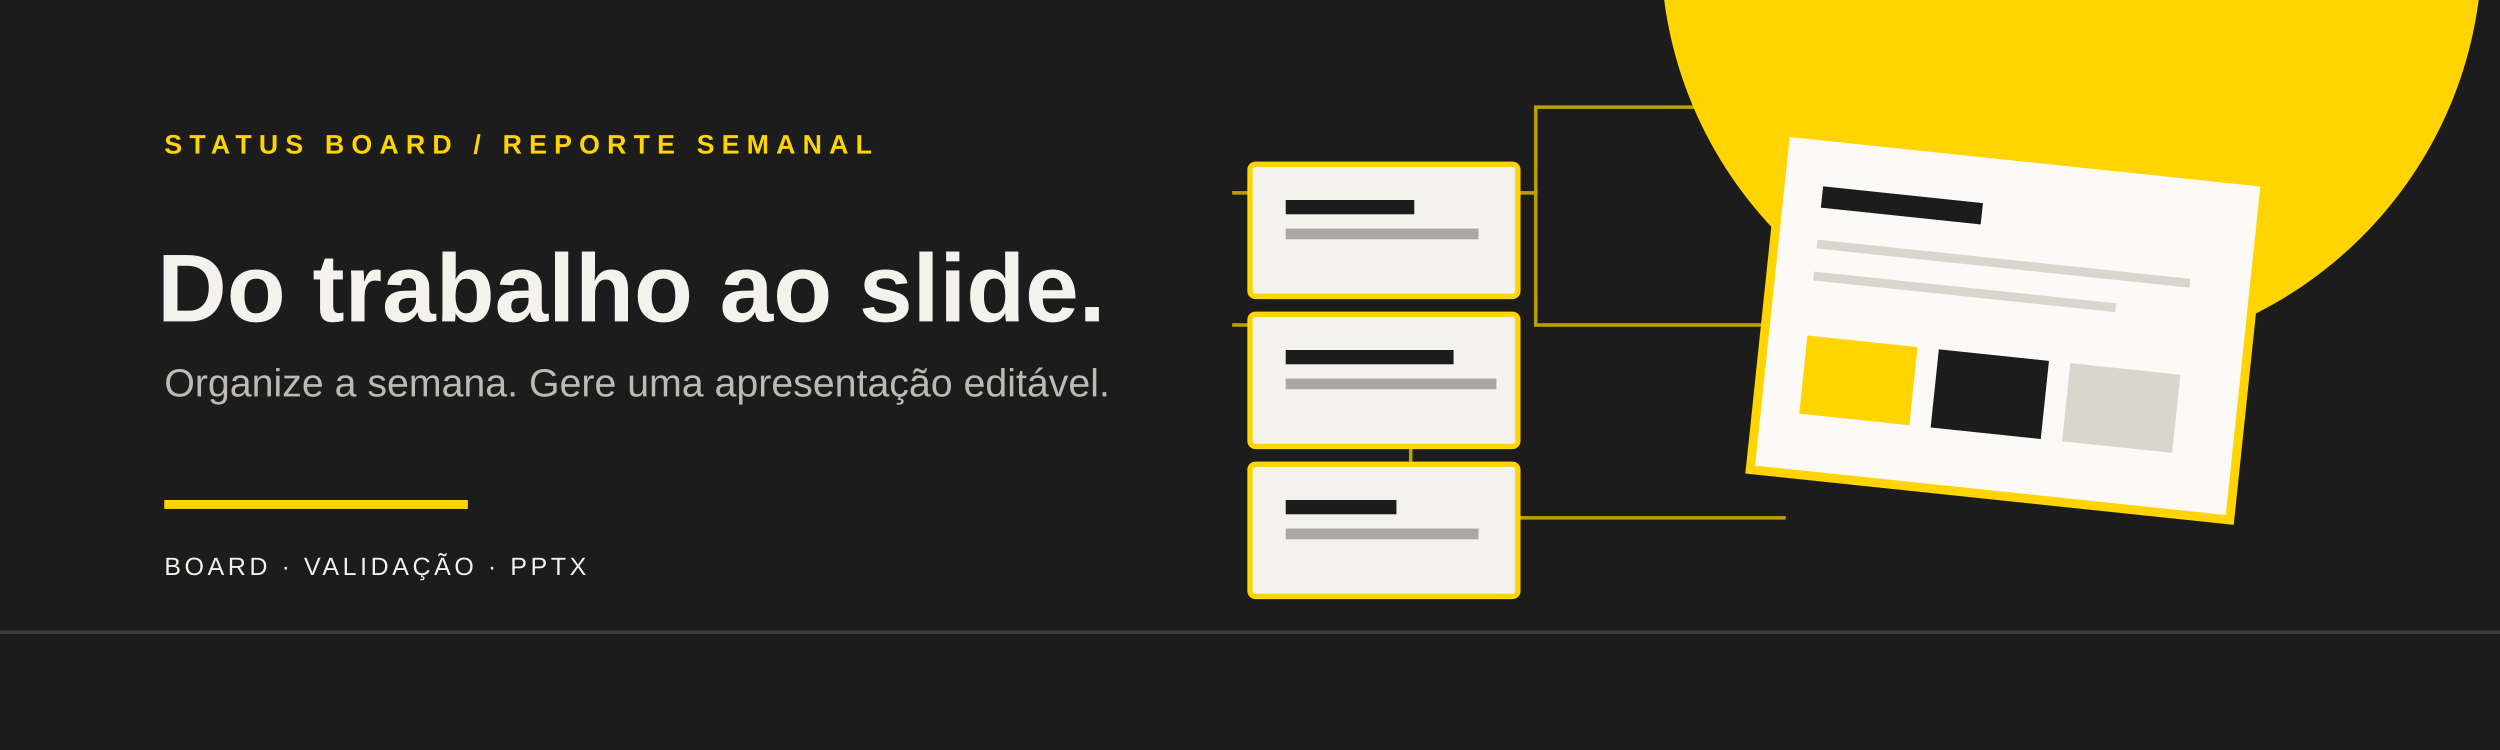
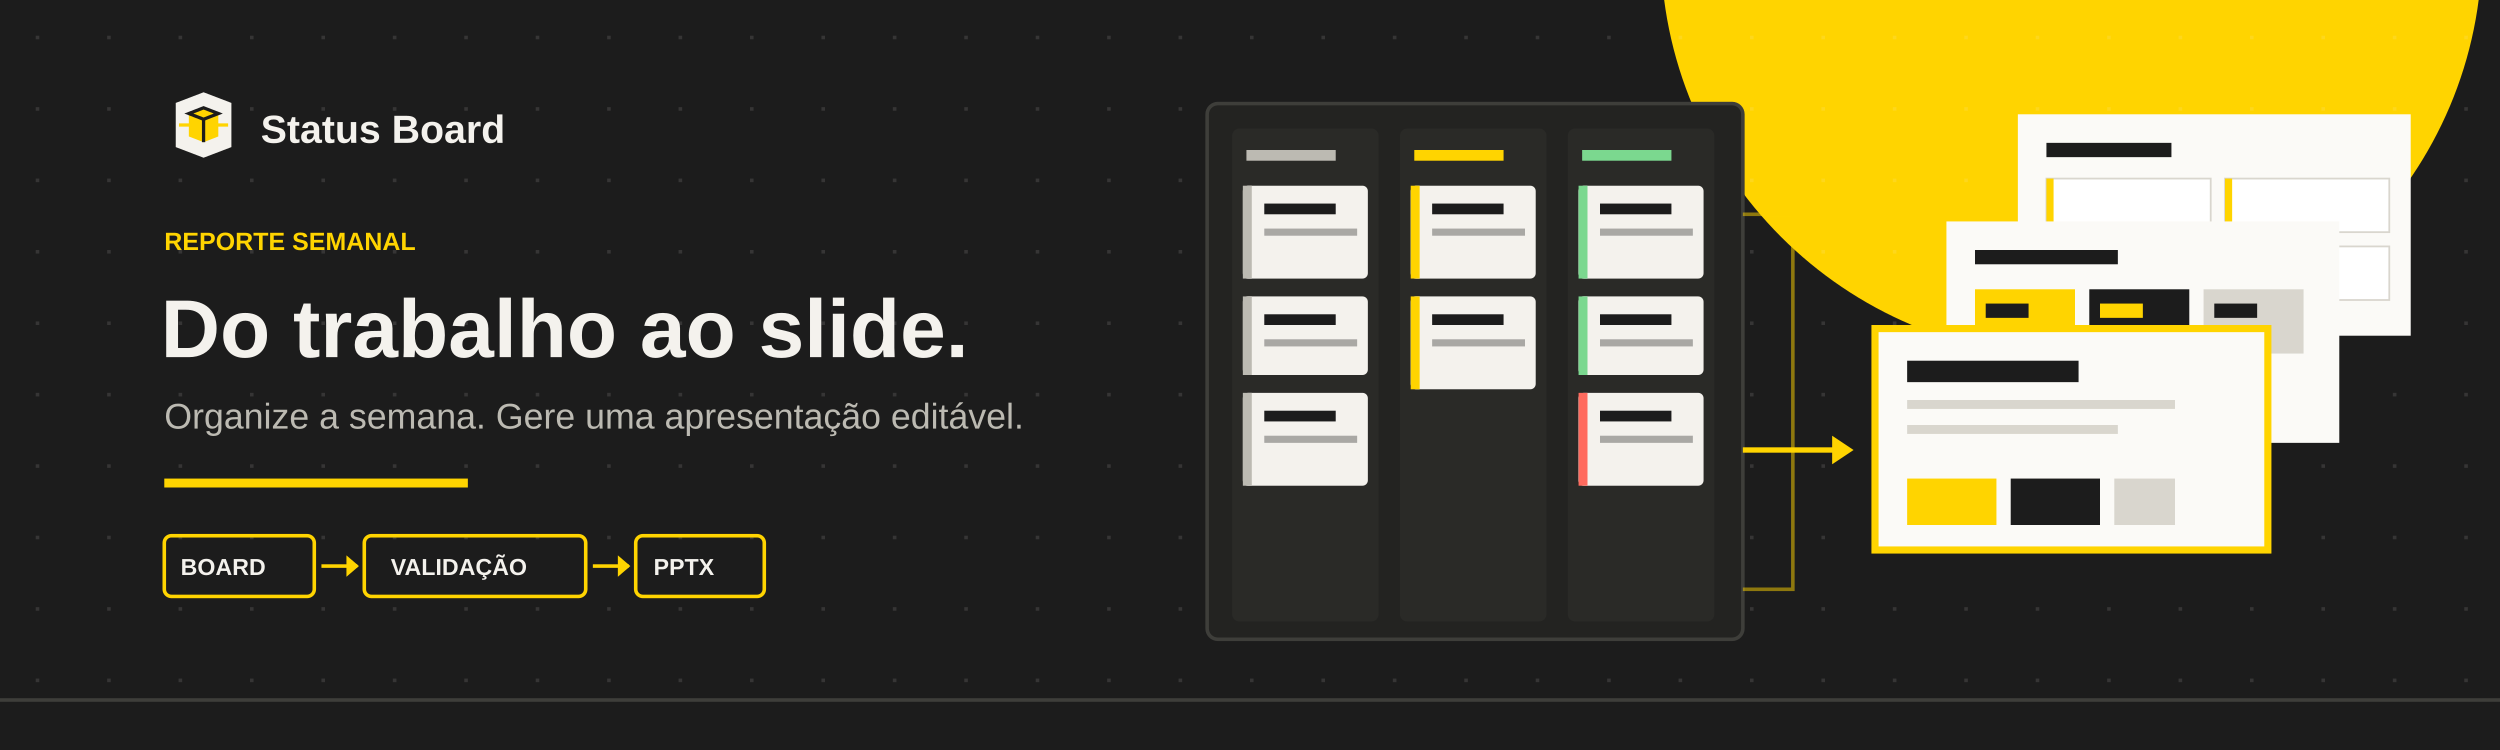
<svg xmlns="http://www.w3.org/2000/svg" viewBox="0 0 1400 420" role="img" aria-labelledby="title description">
-   <rect width="1400" height="420" fill="#1c1c1c" />
-   <circle cx="1160" cy="-30" r="230" fill="#ffd400" />
-   <path d="M0 354h1400" stroke="#3e3e3a" stroke-width="2" />
-   <g fill="none" stroke="#ffd400" stroke-width="2" opacity=".7">
-     <path d="M690 108h170v74h140" />
-     <path d="M690 182h100v108h210" />
-     <path d="M860 108v-48h250" />
+   <g id="bg">
+     <path id="bg-fill" d="M0 0 L1400 0 L1400 420 L0 420 Z" fill="#1c1c1c" />
  </g>
-   <g fill="#f4f2ed" stroke="#ffd400" stroke-width="3">
-     <rect x="700" y="92" width="150" height="74" rx="3" />
-     <rect x="700" y="176" width="150" height="74" rx="3" />
-     <rect x="700" y="260" width="150" height="74" rx="3" />
+   <g id="decor">
+     <path id="sun" d="M930 -30 C930 -157.025 1032.975 -260 1160 -260 C1287.025 -260 1390 -157.025 1390 -30 C1390 97.025 1287.025 200 1160 200 C1032.975 200 930 97.025 930 -30 Z" fill="#ffd400" />
+     <path id="dot-grid" d="M20 20 L22 20 L22 22 L20 22 Z M20 60 L22 60 L22 62 L20 62 Z M20 100 L22 100 L22 102 L20 102 Z M20 140 L22 140 L22 142 L20 142 Z M20 180 L22 180 L22 182 L20 182 Z M20 220 L22 220 L22 222 L20 222 Z M20 260 L22 260 L22 262 L20 262 Z M20 300 L22 300 L22 302 L20 302 Z M20 340 L22 340 L22 342 L20 342 Z M20 380 L22 380 L22 382 L20 382 Z M60 20 L62 20 L62 22 L60 22 Z M60 60 L62 60 L62 62 L60 62 Z M60 100 L62 100 L62 102 L60 102 Z M60 140 L62 140 L62 142 L60 142 Z M60 180 L62 180 L62 182 L60 182 Z M60 220 L62 220 L62 222 L60 222 Z M60 260 L62 260 L62 262 L60 262 Z M60 300 L62 300 L62 302 L60 302 Z M60 340 L62 340 L62 342 L60 342 Z M60 380 L62 380 L62 382 L60 382 Z M100 20 L102 20 L102 22 L100 22 Z M100 60 L102 60 L102 62 L100 62 Z M100 100 L102 100 L102 102 L100 102 Z M100 140 L102 140 L102 142 L100 142 Z M100 180 L102 180 L102 182 L100 182 Z M100 220 L102 220 L102 222 L100 222 Z M100 260 L102 260 L102 262 L100 262 Z M100 300 L102 300 L102 302 L100 302 Z M100 340 L102 340 L102 342 L100 342 Z M100 380 L102 380 L102 382 L100 382 Z M140 20 L142 20 L142 22 L140 22 Z M140 60 L142 60 L142 62 L140 62 Z M140 100 L142 100 L142 102 L140 102 Z M140 140 L142 140 L142 142 L140 142 Z M140 180 L142 180 L142 182 L140 182 Z M140 220 L142 220 L142 222 L140 222 Z M140 260 L142 260 L142 262 L140 262 Z M140 300 L142 300 L142 302 L140 302 Z M140 340 L142 340 L142 342 L140 342 Z M140 380 L142 380 L142 382 L140 382 Z M180 20 L182 20 L182 22 L180 22 Z M180 60 L182 60 L182 62 L180 62 Z M180 100 L182 100 L182 102 L180 102 Z M180 140 L182 140 L182 142 L180 142 Z M180 180 L182 180 L182 182 L180 182 Z M180 220 L182 220 L182 222 L180 222 Z M180 260 L182 260 L182 262 L180 262 Z M180 300 L182 300 L182 302 L180 302 Z M180 340 L182 340 L182 342 L180 342 Z M180 380 L182 380 L182 382 L180 382 Z M220 20 L222 20 L222 22 L220 22 Z M220 60 L222 60 L222 62 L220 62 Z M220 100 L222 100 L222 102 L220 102 Z M220 140 L222 140 L222 142 L220 142 Z M220 180 L222 180 L222 182 L220 182 Z M220 220 L222 220 L222 222 L220 222 Z M220 260 L222 260 L222 262 L220 262 Z M220 300 L222 300 L222 302 L220 302 Z M220 340 L222 340 L222 342 L220 342 Z M220 380 L222 380 L222 382 L220 382 Z M260 20 L262 20 L262 22 L260 22 Z M260 60 L262 60 L262 62 L260 62 Z M260 100 L262 100 L262 102 L260 102 Z M260 140 L262 140 L262 142 L260 142 Z M260 180 L262 180 L262 182 L260 182 Z M260 220 L262 220 L262 222 L260 222 Z M260 260 L262 260 L262 262 L260 262 Z M260 300 L262 300 L262 302 L260 302 Z M260 340 L262 340 L262 342 L260 342 Z M260 380 L262 380 L262 382 L260 382 Z M300 20 L302 20 L302 22 L300 22 Z M300 60 L302 60 L302 62 L300 62 Z M300 100 L302 100 L302 102 L300 102 Z M300 140 L302 140 L302 142 L300 142 Z M300 180 L302 180 L302 182 L300 182 Z M300 220 L302 220 L302 222 L300 222 Z M300 260 L302 260 L302 262 L300 262 Z M300 300 L302 300 L302 302 L300 302 Z M300 340 L302 340 L302 342 L300 342 Z M300 380 L302 380 L302 382 L300 382 Z M340 20 L342 20 L342 22 L340 22 Z M340 60 L342 60 L342 62 L340 62 Z M340 100 L342 100 L342 102 L340 102 Z M340 140 L342 140 L342 142 L340 142 Z M340 180 L342 180 L342 182 L340 182 Z M340 220 L342 220 L342 222 L340 222 Z M340 260 L342 260 L342 262 L340 262 Z M340 300 L342 300 L342 302 L340 302 Z M340 340 L342 340 L342 342 L340 342 Z M340 380 L342 380 L342 382 L340 382 Z M380 20 L382 20 L382 22 L380 22 Z M380 60 L382 60 L382 62 L380 62 Z M380 100 L382 100 L382 102 L380 102 Z M380 140 L382 140 L382 142 L380 142 Z M380 180 L382 180 L382 182 L380 182 Z M380 220 L382 220 L382 222 L380 222 Z M380 260 L382 260 L382 262 L380 262 Z M380 300 L382 300 L382 302 L380 302 Z M380 340 L382 340 L382 342 L380 342 Z M380 380 L382 380 L382 382 L380 382 Z M420 20 L422 20 L422 22 L420 22 Z M420 60 L422 60 L422 62 L420 62 Z M420 100 L422 100 L422 102 L420 102 Z M420 140 L422 140 L422 142 L420 142 Z M420 180 L422 180 L422 182 L420 182 Z M420 220 L422 220 L422 222 L420 222 Z M420 260 L422 260 L422 262 L420 262 Z M420 300 L422 300 L422 302 L420 302 Z M420 340 L422 340 L422 342 L420 342 Z M420 380 L422 380 L422 382 L420 382 Z M460 20 L462 20 L462 22 L460 22 Z M460 60 L462 60 L462 62 L460 62 Z M460 100 L462 100 L462 102 L460 102 Z M460 140 L462 140 L462 142 L460 142 Z M460 180 L462 180 L462 182 L460 182 Z M460 220 L462 220 L462 222 L460 222 Z M460 260 L462 260 L462 262 L460 262 Z M460 300 L462 300 L462 302 L460 302 Z M460 340 L462 340 L462 342 L460 342 Z M460 380 L462 380 L462 382 L460 382 Z M500 20 L502 20 L502 22 L500 22 Z M500 60 L502 60 L502 62 L500 62 Z M500 100 L502 100 L502 102 L500 102 Z M500 140 L502 140 L502 142 L500 142 Z M500 180 L502 180 L502 182 L500 182 Z M500 220 L502 220 L502 222 L500 222 Z M500 260 L502 260 L502 262 L500 262 Z M500 300 L502 300 L502 302 L500 302 Z M500 340 L502 340 L502 342 L500 342 Z M500 380 L502 380 L502 382 L500 382 Z M540 20 L542 20 L542 22 L540 22 Z M540 60 L542 60 L542 62 L540 62 Z M540 100 L542 100 L542 102 L540 102 Z M540 140 L542 140 L542 142 L540 142 Z M540 180 L542 180 L542 182 L540 182 Z M540 220 L542 220 L542 222 L540 222 Z M540 260 L542 260 L542 262 L540 262 Z M540 300 L542 300 L542 302 L540 302 Z M540 340 L542 340 L542 342 L540 342 Z M540 380 L542 380 L542 382 L540 382 Z M580 20 L582 20 L582 22 L580 22 Z M580 60 L582 60 L582 62 L580 62 Z M580 100 L582 100 L582 102 L580 102 Z M580 140 L582 140 L582 142 L580 142 Z M580 180 L582 180 L582 182 L580 182 Z M580 220 L582 220 L582 222 L580 222 Z M580 260 L582 260 L582 262 L580 262 Z M580 300 L582 300 L582 302 L580 302 Z M580 340 L582 340 L582 342 L580 342 Z M580 380 L582 380 L582 382 L580 382 Z M620 20 L622 20 L622 22 L620 22 Z M620 60 L622 60 L622 62 L620 62 Z M620 100 L622 100 L622 102 L620 102 Z M620 140 L622 140 L622 142 L620 142 Z M620 180 L622 180 L622 182 L620 182 Z M620 220 L622 220 L622 222 L620 222 Z M620 260 L622 260 L622 262 L620 262 Z M620 300 L622 300 L622 302 L620 302 Z M620 340 L622 340 L622 342 L620 342 Z M620 380 L622 380 L622 382 L620 382 Z M660 20 L662 20 L662 22 L660 22 Z M660 60 L662 60 L662 62 L660 62 Z M660 100 L662 100 L662 102 L660 102 Z M660 140 L662 140 L662 142 L660 142 Z M660 180 L662 180 L662 182 L660 182 Z M660 220 L662 220 L662 222 L660 222 Z M660 260 L662 260 L662 262 L660 262 Z M660 300 L662 300 L662 302 L660 302 Z M660 340 L662 340 L662 342 L660 342 Z M660 380 L662 380 L662 382 L660 382 Z M700 20 L702 20 L702 22 L700 22 Z M700 60 L702 60 L702 62 L700 62 Z M700 100 L702 100 L702 102 L700 102 Z M700 140 L702 140 L702 142 L700 142 Z M700 180 L702 180 L702 182 L700 182 Z M700 220 L702 220 L702 222 L700 222 Z M700 260 L702 260 L702 262 L700 262 Z M700 300 L702 300 L702 302 L700 302 Z M700 340 L702 340 L702 342 L700 342 Z M700 380 L702 380 L702 382 L700 382 Z M740 20 L742 20 L742 22 L740 22 Z M740 60 L742 60 L742 62 L740 62 Z M740 100 L742 100 L742 102 L740 102 Z M740 140 L742 140 L742 142 L740 142 Z M740 180 L742 180 L742 182 L740 182 Z M740 220 L742 220 L742 222 L740 222 Z M740 260 L742 260 L742 262 L740 262 Z M740 300 L742 300 L742 302 L740 302 Z M740 340 L742 340 L742 342 L740 342 Z M740 380 L742 380 L742 382 L740 382 Z M780 20 L782 20 L782 22 L780 22 Z M780 60 L782 60 L782 62 L780 62 Z M780 100 L782 100 L782 102 L780 102 Z M780 140 L782 140 L782 142 L780 142 Z M780 180 L782 180 L782 182 L780 182 Z M780 220 L782 220 L782 222 L780 222 Z M780 260 L782 260 L782 262 L780 262 Z M780 300 L782 300 L782 302 L780 302 Z M780 340 L782 340 L782 342 L780 342 Z M780 380 L782 380 L782 382 L780 382 Z M820 20 L822 20 L822 22 L820 22 Z M820 60 L822 60 L822 62 L820 62 Z M820 100 L822 100 L822 102 L820 102 Z M820 140 L822 140 L822 142 L820 142 Z M820 180 L822 180 L822 182 L820 182 Z M820 220 L822 220 L822 222 L820 222 Z M820 260 L822 260 L822 262 L820 262 Z M820 300 L822 300 L822 302 L820 302 Z M820 340 L822 340 L822 342 L820 342 Z M820 380 L822 380 L822 382 L820 382 Z M860 20 L862 20 L862 22 L860 22 Z M860 60 L862 60 L862 62 L860 62 Z M860 100 L862 100 L862 102 L860 102 Z M860 140 L862 140 L862 142 L860 142 Z M860 180 L862 180 L862 182 L860 182 Z M860 220 L862 220 L862 222 L860 222 Z M860 260 L862 260 L862 262 L860 262 Z M860 300 L862 300 L862 302 L860 302 Z M860 340 L862 340 L862 342 L860 342 Z M860 380 L862 380 L862 382 L860 382 Z M900 20 L902 20 L902 22 L900 22 Z M900 60 L902 60 L902 62 L900 62 Z M900 100 L902 100 L902 102 L900 102 Z M900 140 L902 140 L902 142 L900 142 Z M900 180 L902 180 L902 182 L900 182 Z M900 220 L902 220 L902 222 L900 222 Z M900 260 L902 260 L902 262 L900 262 Z M900 300 L902 300 L902 302 L900 302 Z M900 340 L902 340 L902 342 L900 342 Z M900 380 L902 380 L902 382 L900 382 Z M940 20 L942 20 L942 22 L940 22 Z M940 60 L942 60 L942 62 L940 62 Z M940 100 L942 100 L942 102 L940 102 Z M940 140 L942 140 L942 142 L940 142 Z M940 180 L942 180 L942 182 L940 182 Z M940 220 L942 220 L942 222 L940 222 Z M940 260 L942 260 L942 262 L940 262 Z M940 300 L942 300 L942 302 L940 302 Z M940 340 L942 340 L942 342 L940 342 Z M940 380 L942 380 L942 382 L940 382 Z M980 20 L982 20 L982 22 L980 22 Z M980 60 L982 60 L982 62 L980 62 Z M980 100 L982 100 L982 102 L980 102 Z M980 140 L982 140 L982 142 L980 142 Z M980 180 L982 180 L982 182 L980 182 Z M980 220 L982 220 L982 222 L980 222 Z M980 260 L982 260 L982 262 L980 262 Z M980 300 L982 300 L982 302 L980 302 Z M980 340 L982 340 L982 342 L980 342 Z M980 380 L982 380 L982 382 L980 382 Z M1020 20 L1022 20 L1022 22 L1020 22 Z M1020 60 L1022 60 L1022 62 L1020 62 Z M1020 100 L1022 100 L1022 102 L1020 102 Z M1020 140 L1022 140 L1022 142 L1020 142 Z M1020 180 L1022 180 L1022 182 L1020 182 Z M1020 220 L1022 220 L1022 222 L1020 222 Z M1020 260 L1022 260 L1022 262 L1020 262 Z M1020 300 L1022 300 L1022 302 L1020 302 Z M1020 340 L1022 340 L1022 342 L1020 342 Z M1020 380 L1022 380 L1022 382 L1020 382 Z M1060 20 L1062 20 L1062 22 L1060 22 Z M1060 60 L1062 60 L1062 62 L1060 62 Z M1060 100 L1062 100 L1062 102 L1060 102 Z M1060 140 L1062 140 L1062 142 L1060 142 Z M1060 180 L1062 180 L1062 182 L1060 182 Z M1060 220 L1062 220 L1062 222 L1060 222 Z M1060 260 L1062 260 L1062 262 L1060 262 Z M1060 300 L1062 300 L1062 302 L1060 302 Z M1060 340 L1062 340 L1062 342 L1060 342 Z M1060 380 L1062 380 L1062 382 L1060 382 Z M1100 20 L1102 20 L1102 22 L1100 22 Z M1100 60 L1102 60 L1102 62 L1100 62 Z M1100 100 L1102 100 L1102 102 L1100 102 Z M1100 140 L1102 140 L1102 142 L1100 142 Z M1100 180 L1102 180 L1102 182 L1100 182 Z M1100 220 L1102 220 L1102 222 L1100 222 Z M1100 260 L1102 260 L1102 262 L1100 262 Z M1100 300 L1102 300 L1102 302 L1100 302 Z M1100 340 L1102 340 L1102 342 L1100 342 Z M1100 380 L1102 380 L1102 382 L1100 382 Z M1140 20 L1142 20 L1142 22 L1140 22 Z M1140 60 L1142 60 L1142 62 L1140 62 Z M1140 100 L1142 100 L1142 102 L1140 102 Z M1140 140 L1142 140 L1142 142 L1140 142 Z M1140 180 L1142 180 L1142 182 L1140 182 Z M1140 220 L1142 220 L1142 222 L1140 222 Z M1140 260 L1142 260 L1142 262 L1140 262 Z M1140 300 L1142 300 L1142 302 L1140 302 Z M1140 340 L1142 340 L1142 342 L1140 342 Z M1140 380 L1142 380 L1142 382 L1140 382 Z M1180 20 L1182 20 L1182 22 L1180 22 Z M1180 60 L1182 60 L1182 62 L1180 62 Z M1180 100 L1182 100 L1182 102 L1180 102 Z M1180 140 L1182 140 L1182 142 L1180 142 Z M1180 180 L1182 180 L1182 182 L1180 182 Z M1180 220 L1182 220 L1182 222 L1180 222 Z M1180 260 L1182 260 L1182 262 L1180 262 Z M1180 300 L1182 300 L1182 302 L1180 302 Z M1180 340 L1182 340 L1182 342 L1180 342 Z M1180 380 L1182 380 L1182 382 L1180 382 Z M1220 20 L1222 20 L1222 22 L1220 22 Z M1220 60 L1222 60 L1222 62 L1220 62 Z M1220 100 L1222 100 L1222 102 L1220 102 Z M1220 140 L1222 140 L1222 142 L1220 142 Z M1220 180 L1222 180 L1222 182 L1220 182 Z M1220 220 L1222 220 L1222 222 L1220 222 Z M1220 260 L1222 260 L1222 262 L1220 262 Z M1220 300 L1222 300 L1222 302 L1220 302 Z M1220 340 L1222 340 L1222 342 L1220 342 Z M1220 380 L1222 380 L1222 382 L1220 382 Z M1260 20 L1262 20 L1262 22 L1260 22 Z M1260 60 L1262 60 L1262 62 L1260 62 Z M1260 100 L1262 100 L1262 102 L1260 102 Z M1260 140 L1262 140 L1262 142 L1260 142 Z M1260 180 L1262 180 L1262 182 L1260 182 Z M1260 220 L1262 220 L1262 222 L1260 222 Z M1260 260 L1262 260 L1262 262 L1260 262 Z M1260 300 L1262 300 L1262 302 L1260 302 Z M1260 340 L1262 340 L1262 342 L1260 342 Z M1260 380 L1262 380 L1262 382 L1260 382 Z M1300 20 L1302 20 L1302 22 L1300 22 Z M1300 60 L1302 60 L1302 62 L1300 62 Z M1300 100 L1302 100 L1302 102 L1300 102 Z M1300 140 L1302 140 L1302 142 L1300 142 Z M1300 180 L1302 180 L1302 182 L1300 182 Z M1300 220 L1302 220 L1302 222 L1300 222 Z M1300 260 L1302 260 L1302 262 L1300 262 Z M1300 300 L1302 300 L1302 302 L1300 302 Z M1300 340 L1302 340 L1302 342 L1300 342 Z M1300 380 L1302 380 L1302 382 L1300 382 Z M1340 20 L1342 20 L1342 22 L1340 22 Z M1340 60 L1342 60 L1342 62 L1340 62 Z M1340 100 L1342 100 L1342 102 L1340 102 Z M1340 140 L1342 140 L1342 142 L1340 142 Z M1340 180 L1342 180 L1342 182 L1340 182 Z M1340 220 L1342 220 L1342 222 L1340 222 Z M1340 260 L1342 260 L1342 262 L1340 262 Z M1340 300 L1342 300 L1342 302 L1340 302 Z M1340 340 L1342 340 L1342 342 L1340 342 Z M1340 380 L1342 380 L1342 382 L1340 382 Z M1380 20 L1382 20 L1382 22 L1380 22 Z M1380 60 L1382 60 L1382 62 L1380 62 Z M1380 100 L1382 100 L1382 102 L1380 102 Z M1380 140 L1382 140 L1382 142 L1380 142 Z M1380 180 L1382 180 L1382 182 L1380 182 Z M1380 220 L1382 220 L1382 222 L1380 222 Z M1380 260 L1382 260 L1382 262 L1380 262 Z M1380 300 L1382 300 L1382 302 L1380 302 Z M1380 340 L1382 340 L1382 342 L1380 342 Z M1380 380 L1382 380 L1382 382 L1380 382 Z" fill="#f4f2ed" opacity="0.12" />
+     <path id="baseline" d="M0 392 L1400 392" fill="none" stroke="#3e3e3a" stroke-width="2" stroke-miterlimit="10" />
  </g>
-   <g fill="#1c1c1c">
-     <rect x="720" y="112" width="72" height="8" />
-     <rect x="720" y="128" width="108" height="6" opacity=".35" />
-     <rect x="720" y="196" width="94" height="8" />
-     <rect x="720" y="212" width="118" height="6" opacity=".35" />
-     <rect x="720" y="280" width="62" height="8" />
-     <rect x="720" y="296" width="108" height="6" opacity=".35" />
+   <g id="board">
+     <path id="board-frame" d="M682 58 L970 58 C973.314 58 976 60.686 976 64 L976 352 C976 355.314 973.314 358 970 358 L682 358 C678.686 358 676 355.314 676 352 L676 64 C676 60.686 678.686 58 682 58 Z" fill="#232321" stroke="#3e3e3a" stroke-width="2" stroke-miterlimit="10" />
+     <path id="col-A_FAZER" data-name="col-A FAZER" d="M694 72 L768 72 C770.209 72 772 73.791 772 76 L772 344 C772 346.209 770.209 348 768 348 L694 348 C691.791 348 690 346.209 690 344 L690 76 C690 73.791 691.791 72 694 72 Z" fill="#2a2a27" />
+     <path id="col-head-A_FAZER" data-name="col-head-A FAZER" d="M698 84 L748 84 L748 90 L698 90 Z" fill="#bcbab2" />
+     <path id="card" d="M699 104 L763 104 C764.657 104 766 105.343 766 107 L766 153 C766 154.657 764.657 156 763 156 L699 156 C697.343 156 696 154.657 696 153 L696 107 C696 105.343 697.343 104 699 104 Z" fill="#f4f2ed" />
+     <path id="card-status" d="M696 104 L701 104 L701 156 L696 156 Z" fill="#bcbab2" />
+     <path id="card-title" d="M708 114 L748 114 L748 120 L708 120 Z" fill="#1c1c1c" />
+     <path id="card-line" d="M708 128 L760 128 L760 132 L708 132 Z" fill="#1c1c1c" opacity="0.35" />
+     <path id="card-2" data-name="card" d="M699 166 L763 166 C764.657 166 766 167.343 766 169 L766 207 C766 208.657 764.657 210 763 210 L699 210 C697.343 210 696 208.657 696 207 L696 169 C696 167.343 697.343 166 699 166 Z" fill="#f4f2ed" />
+     <path id="card-status-2" data-name="card-status" d="M696 166 L701 166 L701 210 L696 210 Z" fill="#bcbab2" />
+     <path id="card-title-2" data-name="card-title" d="M708 176 L748 176 L748 182 L708 182 Z" fill="#1c1c1c" />
+     <path id="card-line-2" data-name="card-line" d="M708 190 L760 190 L760 194 L708 194 Z" fill="#1c1c1c" opacity="0.35" />
+     <path id="card-3" data-name="card" d="M699 220 L763 220 C764.657 220 766 221.343 766 223 L766 269 C766 270.657 764.657 272 763 272 L699 272 C697.343 272 696 270.657 696 269 L696 223 C696 221.343 697.343 220 699 220 Z" fill="#f4f2ed" />
+     <path id="card-status-3" data-name="card-status" d="M696 220 L701 220 L701 272 L696 272 Z" fill="#bcbab2" />
+     <path id="card-title-3" data-name="card-title" d="M708 230 L748 230 L748 236 L708 236 Z" fill="#1c1c1c" />
+     <path id="card-line-3" data-name="card-line" d="M708 244 L760 244 L760 248 L708 248 Z" fill="#1c1c1c" opacity="0.35" />
+     <path id="col-EM_CURSO" data-name="col-EM CURSO" d="M788 72 L862 72 C864.209 72 866 73.791 866 76 L866 344 C866 346.209 864.209 348 862 348 L788 348 C785.791 348 784 346.209 784 344 L784 76 C784 73.791 785.791 72 788 72 Z" fill="#2a2a27" />
+     <path id="col-head-EM_CURSO" data-name="col-head-EM CURSO" d="M792 84 L842 84 L842 90 L792 90 Z" fill="#ffd400" />
+     <path id="card-4" data-name="card" d="M793 104 L857 104 C858.657 104 860 105.343 860 107 L860 153 C860 154.657 858.657 156 857 156 L793 156 C791.343 156 790 154.657 790 153 L790 107 C790 105.343 791.343 104 793 104 Z" fill="#f4f2ed" />
+     <path id="card-status-4" data-name="card-status" d="M790 104 L795 104 L795 156 L790 156 Z" fill="#ffd400" />
+     <path id="card-title-4" data-name="card-title" d="M802 114 L842 114 L842 120 L802 120 Z" fill="#1c1c1c" />
+     <path id="card-line-4" data-name="card-line" d="M802 128 L854 128 L854 132 L802 132 Z" fill="#1c1c1c" opacity="0.35" />
+     <path id="card-5" data-name="card" d="M793 166 L857 166 C858.657 166 860 167.343 860 169 L860 215 C860 216.657 858.657 218 857 218 L793 218 C791.343 218 790 216.657 790 215 L790 169 C790 167.343 791.343 166 793 166 Z" fill="#f4f2ed" />
+     <path id="card-status-5" data-name="card-status" d="M790 166 L795 166 L795 218 L790 218 Z" fill="#ffd400" />
+     <path id="card-title-5" data-name="card-title" d="M802 176 L842 176 L842 182 L802 182 Z" fill="#1c1c1c" />
+     <path id="card-line-5" data-name="card-line" d="M802 190 L854 190 L854 194 L802 194 Z" fill="#1c1c1c" opacity="0.35" />
+     <path id="col-ENTREGUE" d="M882 72 L956 72 C958.209 72 960 73.791 960 76 L960 344 C960 346.209 958.209 348 956 348 L882 348 C879.791 348 878 346.209 878 344 L878 76 C878 73.791 879.791 72 882 72 Z" fill="#2a2a27" />
+     <path id="col-head-ENTREGUE" d="M886 84 L936 84 L936 90 L886 90 Z" fill="#7bd88f" />
+     <path id="card-6" data-name="card" d="M887 104 L951 104 C952.657 104 954 105.343 954 107 L954 153 C954 154.657 952.657 156 951 156 L887 156 C885.343 156 884 154.657 884 153 L884 107 C884 105.343 885.343 104 887 104 Z" fill="#f4f2ed" />
+     <path id="card-status-6" data-name="card-status" d="M884 104 L889 104 L889 156 L884 156 Z" fill="#7bd88f" />
+     <path id="card-title-6" data-name="card-title" d="M896 114 L936 114 L936 120 L896 120 Z" fill="#1c1c1c" />
+     <path id="card-line-6" data-name="card-line" d="M896 128 L948 128 L948 132 L896 132 Z" fill="#1c1c1c" opacity="0.35" />
+     <path id="card-7" data-name="card" d="M887 166 L951 166 C952.657 166 954 167.343 954 169 L954 207 C954 208.657 952.657 210 951 210 L887 210 C885.343 210 884 208.657 884 207 L884 169 C884 167.343 885.343 166 887 166 Z" fill="#f4f2ed" />
+     <path id="card-status-7" data-name="card-status" d="M884 166 L889 166 L889 210 L884 210 Z" fill="#7bd88f" />
+     <path id="card-title-7" data-name="card-title" d="M896 176 L936 176 L936 182 L896 182 Z" fill="#1c1c1c" />
+     <path id="card-line-7" data-name="card-line" d="M896 190 L948 190 L948 194 L896 194 Z" fill="#1c1c1c" opacity="0.35" />
+     <path id="card-8" data-name="card" d="M887 220 L951 220 C952.657 220 954 221.343 954 223 L954 269 C954 270.657 952.657 272 951 272 L887 272 C885.343 272 884 270.657 884 269 L884 223 C884 221.343 885.343 220 887 220 Z" fill="#f4f2ed" />
+     <path id="card-status-8" data-name="card-status" d="M884 220 L889 220 L889 272 L884 272 Z" fill="#ff6b5e" />
+     <path id="card-title-8" data-name="card-title" d="M896 230 L936 230 L936 236 L896 236 Z" fill="#1c1c1c" />
+     <path id="card-line-8" data-name="card-line" d="M896 244 L948 244 L948 248 L896 248 Z" fill="#1c1c1c" opacity="0.35" />
  </g>
-   <g transform="translate(1000 74) rotate(6)">
-     <rect width="270" height="190" fill="#fbfaf7" stroke="#ffd400" stroke-width="5" />
-     <rect x="24" y="28" width="90" height="12" fill="#1c1c1c" />
-     <rect x="24" y="58" width="210" height="5" fill="#d9d6ce" />
-     <rect x="24" y="76" width="170" height="5" fill="#d9d6ce" />
-     <rect x="24" y="112" width="62" height="44" fill="#ffd400" />
-     <rect x="98" y="112" width="62" height="44" fill="#1c1c1c" />
-     <rect x="172" y="112" width="62" height="44" fill="#d9d6ce" />
+   <g id="flow">
+     <path id="flow-line" d="M976 252 L1034 252" fill="none" stroke="#ffd400" stroke-width="3" stroke-miterlimit="10" />
+     <path id="flow-arrow" d="M1026 244 L1038 252 L1026 260 Z" fill="#ffd400" />
+     <path id="flow-branch-a" d="M976 120 L1004 120 L1004 252" fill="none" stroke="#ffd400" stroke-width="2" stroke-miterlimit="10" opacity="0.5" />
+     <path id="flow-branch-b" d="M976 330 L1004 330 L1004 252" fill="none" stroke="#ffd400" stroke-width="2" stroke-miterlimit="10" opacity="0.5" />
  </g>
-   <text x="92" y="86" fill="#ffd400" font-family="Arial,Helvetica,sans-serif" font-size="15" font-weight="700" letter-spacing="4">STATUS BOARD / REPORTE SEMANAL</text>
-   <text x="88" y="180" fill="#f4f2ed" font-family="Arial,Helvetica,sans-serif" font-size="54" font-weight="700">Do trabalho ao slide.</text>
-   <text x="92" y="222" fill="#bcbab2" font-family="Arial,Helvetica,sans-serif" font-size="22">Organize a semana. Gere uma apresentação editável.</text>
-   <rect x="92" y="280" width="170" height="5" fill="#ffd400" />
-   <text x="92" y="322" fill="#f4f2ed" font-family="Arial,Helvetica,sans-serif" font-size="14" letter-spacing="2">BOARD · VALIDAÇÃO · PPTX</text>
+   <g id="deck">
+     <path id="slide-entregas" d="M1130 64 L1350 64 L1350 188 L1130 188 Z" fill="#fbfaf7" />
+     <path id="s3-title" d="M1146 80 L1216 80 L1216 88 L1146 88 Z" fill="#1c1c1c" />
+     <path id="s3-card" d="M1146 100 L1238 100 L1238 130 L1146 130 Z" fill="#ffffff" stroke="#d9d6ce" stroke-miterlimit="10" />
+     <path id="s3-card-chip" d="M1146 100 L1150 100 L1150 130 L1146 130 Z" fill="#ffd400" />
+     <path id="s3-card-2" data-name="s3-card" d="M1246 100 L1338 100 L1338 130 L1246 130 Z" fill="#ffffff" stroke="#d9d6ce" stroke-miterlimit="10" />
+     <path id="s3-card-chip-2" data-name="s3-card-chip" d="M1246 100 L1250 100 L1250 130 L1246 130 Z" fill="#ffd400" />
+     <path id="s3-card-3" data-name="s3-card" d="M1146 138 L1238 138 L1238 168 L1146 168 Z" fill="#ffffff" stroke="#d9d6ce" stroke-miterlimit="10" />
+     <path id="s3-card-chip-3" data-name="s3-card-chip" d="M1146 138 L1150 138 L1150 168 L1146 168 Z" fill="#ff6b5e" />
+     <path id="s3-card-4" data-name="s3-card" d="M1246 138 L1338 138 L1338 168 L1246 168 Z" fill="#ffffff" stroke="#d9d6ce" stroke-miterlimit="10" />
+     <path id="s3-card-chip-4" data-name="s3-card-chip" d="M1246 138 L1250 138 L1250 168 L1246 168 Z" fill="#ffd400" />
+     <path id="slide-resumo" d="M1090 124 L1310 124 L1310 248 L1090 248 Z" fill="#fbfaf7" />
+     <path id="s2-title" d="M1106 140 L1186 140 L1186 148 L1106 148 Z" fill="#1c1c1c" />
+     <path id="s2-kpi" d="M1106 162 L1162 162 L1162 198 L1106 198 Z" fill="#ffd400" />
+     <path id="s2-kpi-num" d="M1112 170 L1136 170 L1136 178 L1112 178 Z" fill="#1c1c1c" />
+     <path id="s2-kpi-2" data-name="s2-kpi" d="M1170 162 L1226 162 L1226 198 L1170 198 Z" fill="#1c1c1c" />
+     <path id="s2-kpi-num-2" data-name="s2-kpi-num" d="M1176 170 L1200 170 L1200 178 L1176 178 Z" fill="#ffd400" />
+     <path id="s2-kpi-3" data-name="s2-kpi" d="M1234 162 L1290 162 L1290 198 L1234 198 Z" fill="#d9d6ce" />
+     <path id="s2-kpi-num-3" data-name="s2-kpi-num" d="M1240 170 L1264 170 L1264 178 L1240 178 Z" fill="#1c1c1c" />
+     <path id="s2-line" d="M1106 208 L1256 208 L1256 212 L1106 212 Z" fill="#d9d6ce" />
+     <path id="slide-capa" d="M1050 184 L1270 184 L1270 308 L1050 308 Z" fill="#fbfaf7" stroke="#ffd400" stroke-width="4" stroke-miterlimit="10" />
+     <path id="s1-title" d="M1068 202 L1164 202 L1164 214 L1068 214 Z" fill="#1c1c1c" />
+     <path id="s1-line-a" d="M1068 224 L1218 224 L1218 229 L1068 229 Z" fill="#d9d6ce" />
+     <path id="s1-line-b" d="M1068 238 L1186 238 L1186 243 L1068 243 Z" fill="#d9d6ce" />
+     <path id="s1-block-a" d="M1068 268 L1118 268 L1118 294 L1068 294 Z" fill="#ffd400" />
+     <path id="s1-block-b" d="M1126 268 L1176 268 L1176 294 L1126 294 Z" fill="#1c1c1c" />
+     <path id="s1-block-c" d="M1184 268 L1218 268 L1218 294 L1184 294 Z" fill="#d9d6ce" />
+   </g>
+   <g id="copy">
+     <path id="logo-hex" d="M98.42 57.63 L114 51.67 L129.58 57.63 L129.58 82.38 L114 88.33 L98.42 82.38 Z" fill="#f4f2ed" />
+     <path id="logo-inner" d="M105.75 63.58 L114 60.38 L122.25 63.58 L122.25 76.42 L114 79.63 L105.75 76.42 Z" fill="#ffd400" />
+     <path id="logo-top" d="M114 60.38 L122.25 63.58 L114 66.79 L105.75 63.58 Z" fill="none" stroke="#1c1c1c" stroke-width="1.833" stroke-miterlimit="10" />
+     <path id="logo-spine" d="M114 66.792 L114 79.625" fill="none" stroke="#1c1c1c" stroke-width="1.833" stroke-miterlimit="10" />
+     <path id="logo-wings" d="M100.25 70 L107.583 70 M120.417 70 L127.75 70" fill="none" stroke="#ffd400" stroke-width="1.833" stroke-miterlimit="10" />
+     <text transform="matrix(1 0 0 1 146 80)" x="0" y="0" xml:space="preserve" font-family="Arial, Helvetica, sans-serif" font-weight="700" font-size="22" fill="#f4f2ed">
+       <tspan x="0" y="0">Status Board</tspan>
+     </text>
+     <text transform="matrix(1 0 0 1 92 140)" x="0" y="0" xml:space="preserve" font-family="Arial, Helvetica, sans-serif" font-weight="700" font-size="14" fill="#ffd400">
+       <tspan x="0" y="0">REPORTE SEMANAL</tspan>
+     </text>
+     <text transform="matrix(1 0 0 1 90 200)" x="0" y="0" xml:space="preserve" font-family="Arial, Helvetica, sans-serif" font-weight="700" font-size="46" fill="#f4f2ed">
+       <tspan x="0" y="0">Do trabalho ao slide.</tspan>
+     </text>
+     <text transform="matrix(1 0 0 1 92 240)" x="0" y="0" xml:space="preserve" font-family="Arial, sans-serif" font-size="20" fill="#bcbab2">
+       <tspan x="0" y="0">Organize a semana. Gere uma apresentação editável.</tspan>
+     </text>
+     <path id="rule" d="M92 268 L262 268 L262 273 L92 273 Z" fill="#ffd400" />
+     <path id="chip-BOARD" d="M96 300 L172 300 C174.209 300 176 301.791 176 304 L176 330 C176 332.209 174.209 334 172 334 L96 334 C93.791 334 92 332.209 92 330 L92 304 C92 301.791 93.791 300 96 300 Z" fill="none" stroke="#ffd400" stroke-width="2" stroke-miterlimit="10" />
+     <text transform="matrix(1 0 0 1 134 322)" x="0" y="0" xml:space="preserve" font-family="Arial, Helvetica, sans-serif" font-weight="700" font-size="13" fill="#f4f2ed" text-anchor="middle">
+       <tspan x="0" y="0">BOARD</tspan>
+     </text>
+     <path id="chip-VALIDAÇÃO" d="M208 300 L324 300 C326.209 300 328 301.791 328 304 L328 330 C328 332.209 326.209 334 324 334 L208 334 C205.791 334 204 332.209 204 330 L204 304 C204 301.791 205.791 300 208 300 Z" fill="none" stroke="#ffd400" stroke-width="2" stroke-miterlimit="10" />
+     <text transform="matrix(1 0 0 1 266 322)" x="0" y="0" xml:space="preserve" font-family="Arial, Helvetica, sans-serif" font-weight="700" font-size="13" fill="#f4f2ed" text-anchor="middle">
+       <tspan x="0" y="0">VALIDAÇÃO</tspan>
+     </text>
+     <path id="chip-PPTX" d="M360 300 L424 300 C426.209 300 428 301.791 428 304 L428 330 C428 332.209 426.209 334 424 334 L360 334 C357.791 334 356 332.209 356 330 L356 304 C356 301.791 357.791 300 360 300 Z" fill="none" stroke="#ffd400" stroke-width="2" stroke-miterlimit="10" />
+     <text transform="matrix(1 0 0 1 392 322)" x="0" y="0" xml:space="preserve" font-family="Arial, Helvetica, sans-serif" font-weight="700" font-size="13" fill="#f4f2ed" text-anchor="middle">
+       <tspan x="0" y="0">PPTX</tspan>
+     </text>
+     <path id="chip-link" d="M180 317 L200 317" fill="none" stroke="#ffd400" stroke-width="2" stroke-miterlimit="10" />
+     <path id="chip-arrow" d="M194 311 L201 317 L194 323 Z" fill="#ffd400" />
+     <path id="chip-link-2" data-name="chip-link" d="M332 317 L352 317" fill="none" stroke="#ffd400" stroke-width="2" stroke-miterlimit="10" />
+     <path id="chip-arrow-2" data-name="chip-arrow" d="M346 311 L353 317 L346 323 Z" fill="#ffd400" />
+   </g>
</svg>
